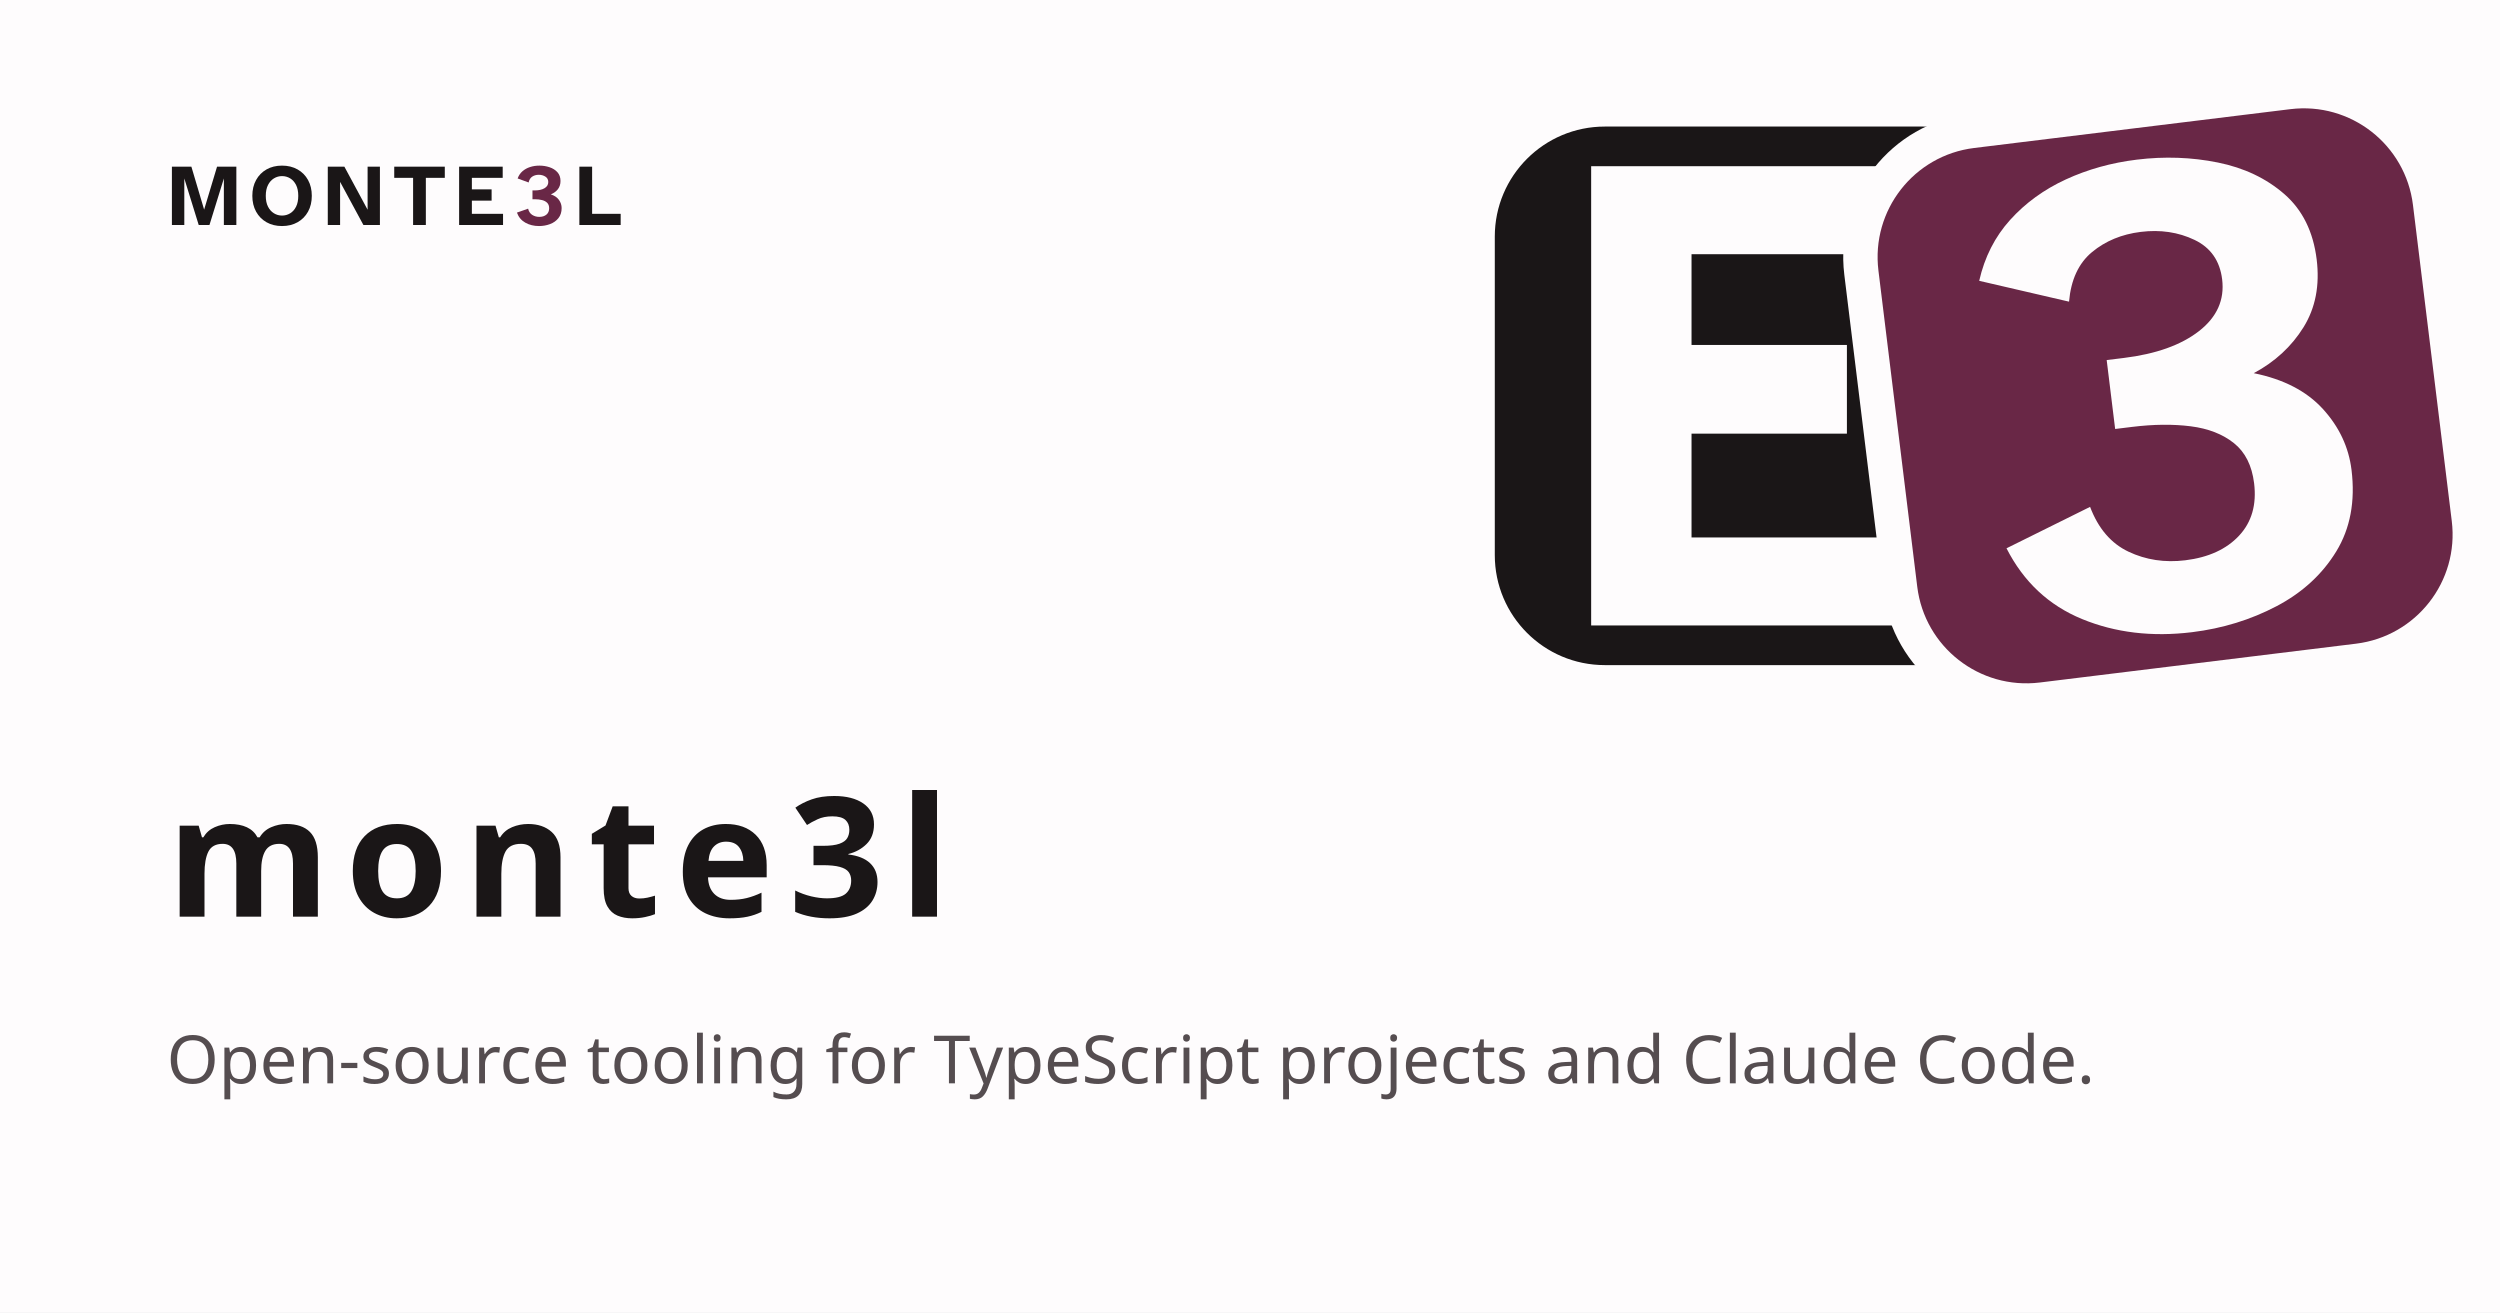
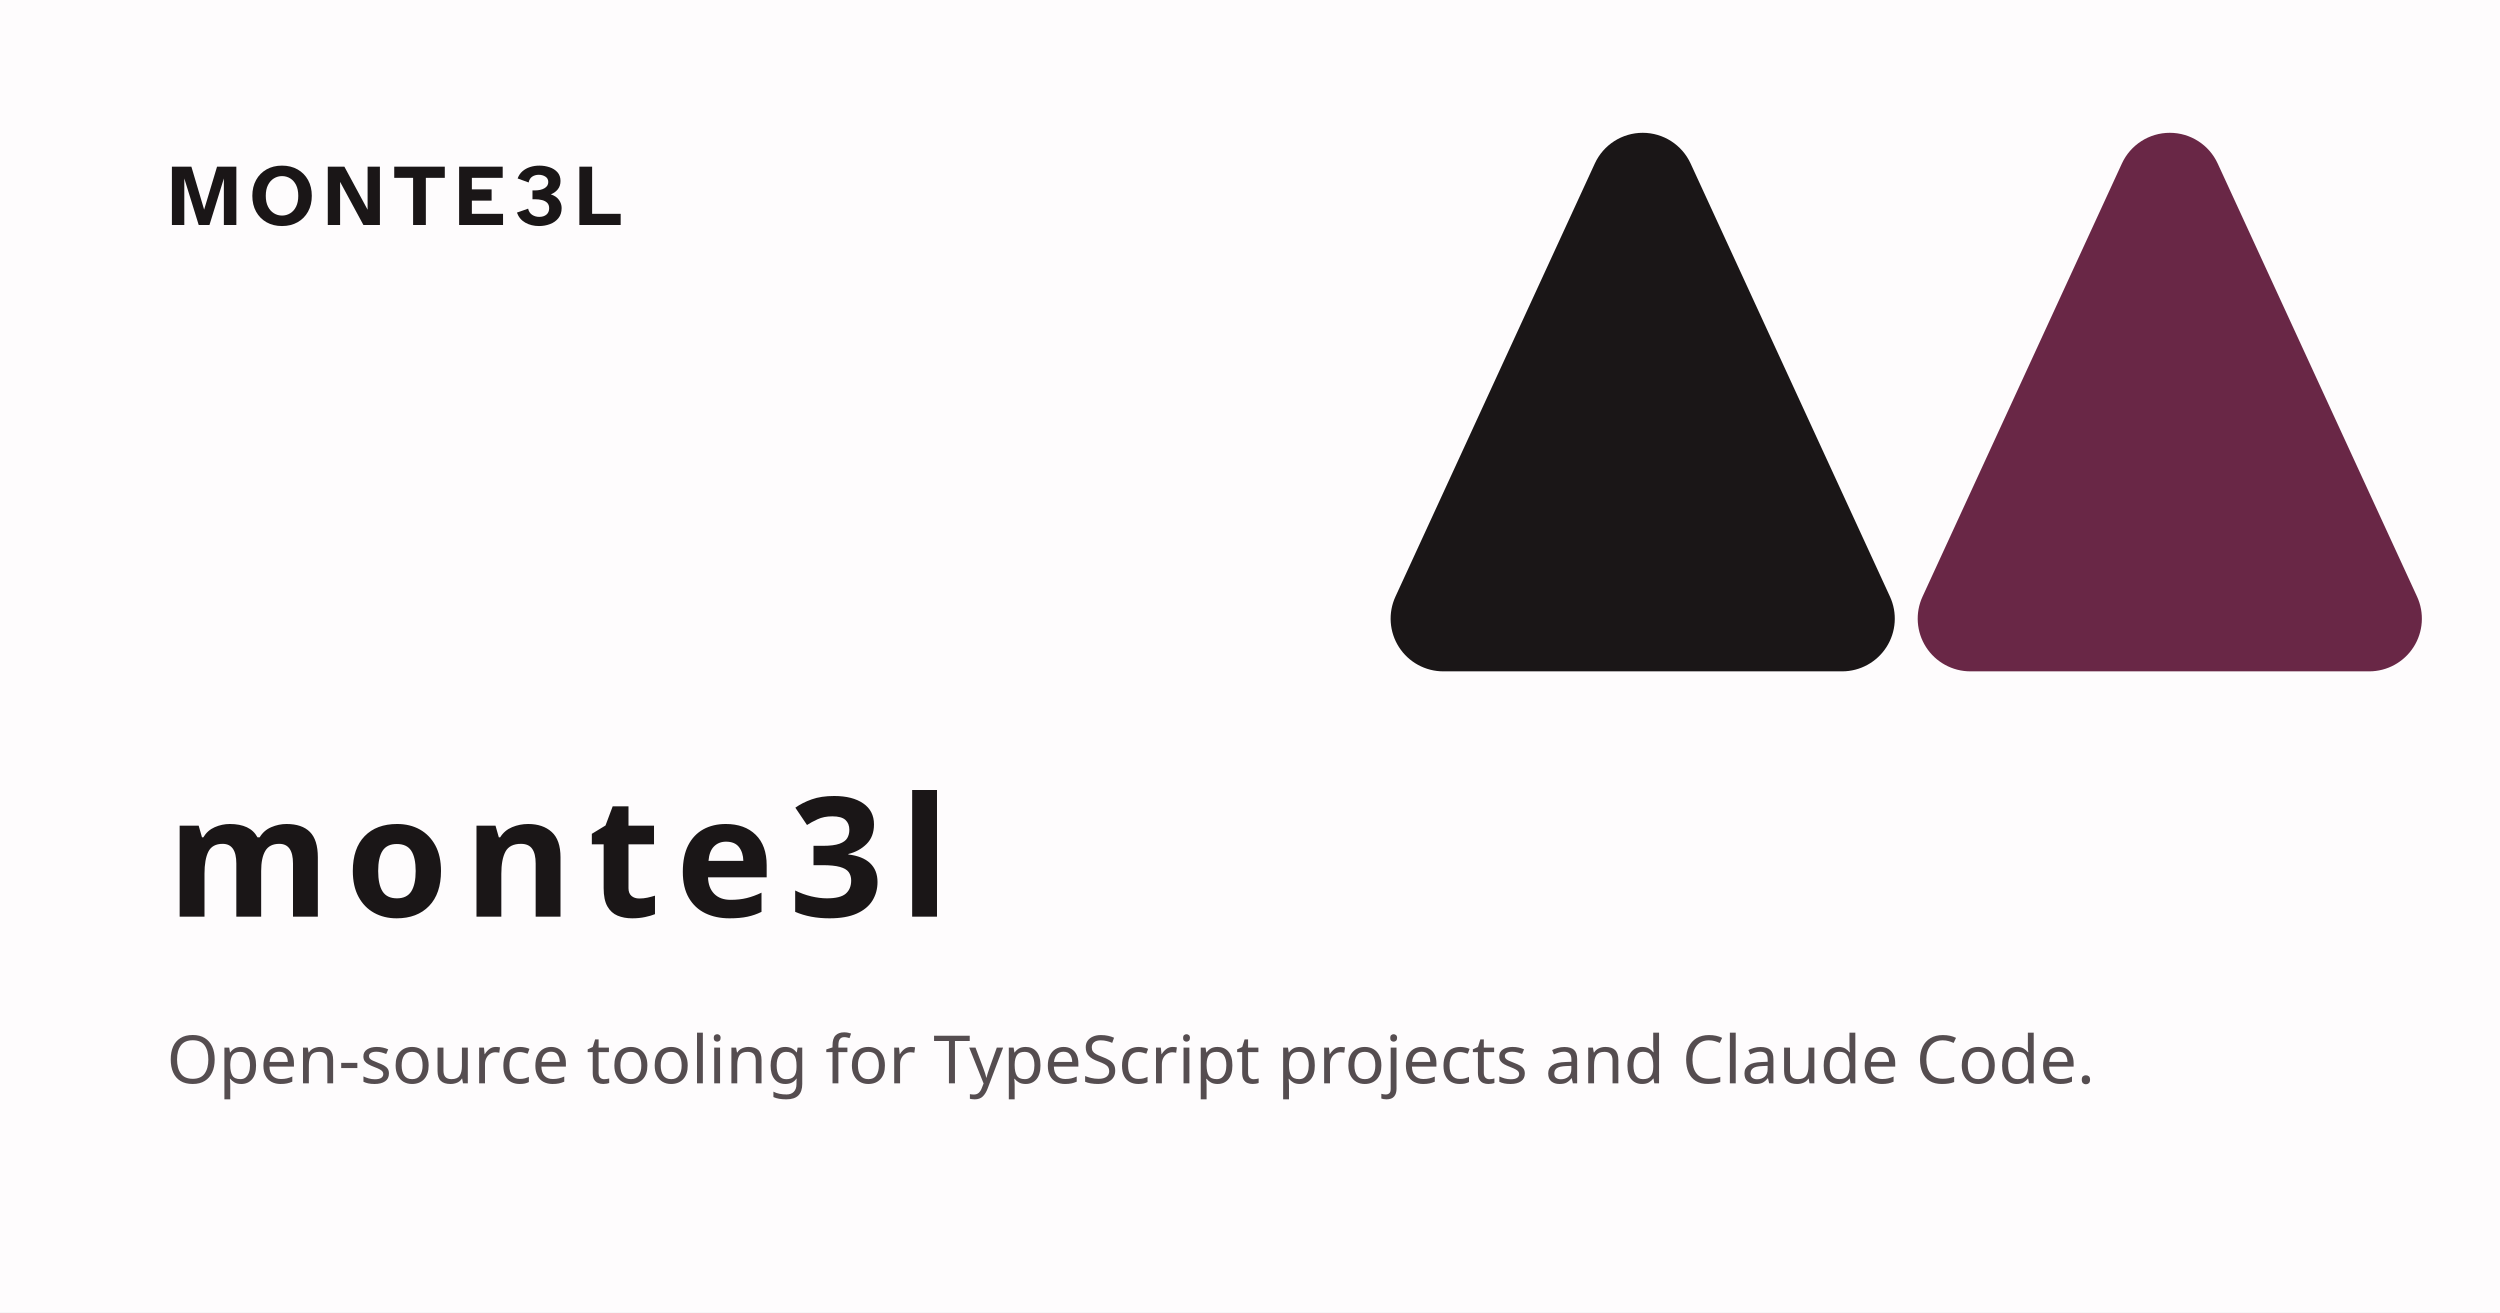
<svg xmlns="http://www.w3.org/2000/svg" viewBox="0 0 1200 630" width="1200" height="630" role="img" aria-labelledby="m3l-card-t">
  <rect width="1200" height="630" fill="#fefcfd" />
-   <g transform="translate(668 -85) scale(0.55)">
-     <defs>
-       <mask id="m3l-card-s-e" maskUnits="userSpaceOnUse" x="-200" y="-200" width="1400" height="1400">
-         <rect x="-200" y="-200" width="1400" height="1400" fill="#fff" />
-         <g transform="translate(675 500) rotate(-7) scale(1)">
-           <rect x="-265" y="-265" width="530" height="530" rx="126" fill="#000" />
-         </g>
-         <g transform="translate(325 500) rotate(0) scale(1)">
-           <path transform="translate(-186.9 200.4) scale(0.6 -0.6)" d="M60 0V668H559V540H206V408H432V279H206V128H563V0Z" fill="#000" />
-         </g>
-       </mask>
-       <mask id="m3l-card-s-w" maskUnits="userSpaceOnUse" x="-200" y="-200" width="1400" height="1400">
-         <rect x="-200" y="-200" width="1400" height="1400" fill="#fff" />
-         <g transform="translate(675 500) rotate(-7) scale(1)">
-           <path transform="translate(-174.6 200.4) scale(0.6 -0.6)" d="M288 -12Q200 -12 131.5 26.5Q63 65 35 142L163 187Q175 138 210.5 115.5Q246 93 291 93Q342 93 373.0 119.0Q404 145 404 192Q404 231 382.0 253.5Q360 276 322.5 285.5Q285 295 238 295H213V396H238Q309 396 351.5 421.5Q394 447 394 492Q394 533 361.0 554.0Q328 575 285 575Q243 575 211.0 554.5Q179 534 169 487L43 533Q61 583 98.5 615.5Q136 648 186.0 664.0Q236 680 292 680Q353 680 408.5 661.5Q464 643 499.0 604.0Q534 565 534 504Q534 447 503.0 408.5Q472 370 423 351Q486 330 516.5 287.0Q547 244 547 194Q547 125 510.5 79.0Q474 33 414.5 10.5Q355 -12 288 -12Z" fill="#000" />
-         </g>
-       </mask>
-     </defs>
-     <g mask="url(#m3l-card-s-e)">
-       <g transform="translate(325 500) rotate(0) scale(1)">
-         <rect x="-235" y="-235" width="470" height="470" rx="96" fill="#1a1617" />
-       </g>
-     </g>
-     <g mask="url(#m3l-card-s-w)">
-       <g transform="translate(675 500) rotate(-7) scale(1)">
-         <rect x="-235" y="-235" width="470" height="470" rx="96" fill="#692746" />
-       </g>
+   <g transform="translate(640 -82) scale(0.55)">
+     <g transform="translate(0 5) scale(1)">
+       <path fill="#1a1617" d="M311.79 286.77L485.79 664.77A46 46 0 0 1 444 730L444 730L96 730A46 46 0 0 1 54.21 664.77L54.21 664.77L228.21 286.77A46 46 0 0 1 311.79 286.77Z" />
+       <path fill="#692746" d="M771.79 286.77L945.79 664.77A46 46 0 0 1 904 730L904 730L556 730A46 46 0 0 1 514.21 664.77L514.21 664.77L688.21 286.77A46 46 0 0 1 771.79 286.77Z" />
    </g>
  </g>
  <g transform="translate(80 80) scale(0.04191617)">
    <path fill="#1a1617" transform="translate(0 668) scale(1 -1)" d="M60 0V668H283L429 176L577 668H798V0H655V533L490 0H367L202 533V0Z" />
    <path fill="#1a1617" transform="translate(948 668) scale(1 -1)" d="M373 -12Q272 -12 195.5 31.5Q119 75 76.0 153.0Q33 231 33 334Q33 437 76.0 515.0Q119 593 195.5 636.5Q272 680 373 680Q474 680 551.0 636.5Q628 593 671.0 515.0Q714 437 714 334Q714 231 671.0 153.0Q628 75 551.0 31.5Q474 -12 373 -12ZM373 108Q424 108 466.5 134.0Q509 160 534.0 210.0Q559 260 559 334Q559 408 534.0 458.0Q509 508 466.5 534.0Q424 560 373 560Q323 560 280.5 534.0Q238 508 212.5 458.0Q187 408 187 334Q187 260 212.5 210.0Q238 160 280.5 134.0Q323 108 373 108Z" />
    <path fill="#1a1617" transform="translate(1785 668) scale(1 -1)" d="M60 0V668H250L516 175V668H657V0H468L201 494V0Z" />
    <path fill="#1a1617" transform="translate(2592 668) scale(1 -1)" d="M230 0V540H14V668H593V540H376V0Z" />
    <path fill="#1a1617" transform="translate(3289 668) scale(1 -1)" d="M60 0V668H559V540H206V408H432V279H206V128H563V0Z" />
-     <path fill="#692746" transform="translate(3976 668) scale(1 -1)" d="M288 -12Q200 -12 131.5 26.5Q63 65 35 142L163 187Q175 138 210.5 115.5Q246 93 291 93Q342 93 373.0 119.0Q404 145 404 192Q404 231 382.0 253.5Q360 276 322.5 285.5Q285 295 238 295H213V396H238Q309 396 351.5 421.5Q394 447 394 492Q394 533 361.0 554.0Q328 575 285 575Q243 575 211.0 554.5Q179 534 169 487L43 533Q61 583 98.5 615.5Q136 648 186.0 664.0Q236 680 292 680Q353 680 408.5 661.5Q464 643 499.0 604.0Q534 565 534 504Q534 447 503.0 408.5Q472 370 423 351Q486 330 516.5 287.0Q547 244 547 194Q547 125 510.5 79.0Q474 33 414.5 10.5Q355 -12 288 -12Z" />
+     <path fill="#1a1617" transform="translate(3976 668) scale(1 -1)" d="M288 -12Q200 -12 131.5 26.5Q63 65 35 142L163 187Q175 138 210.5 115.5Q246 93 291 93Q342 93 373.0 119.0Q404 145 404 192Q404 231 382.0 253.5Q360 276 322.5 285.5Q285 295 238 295H213V396H238Q309 396 351.5 421.5Q394 447 394 492Q394 533 361.0 554.0Q328 575 285 575Q243 575 211.0 554.5Q179 534 169 487L43 533Q61 583 98.5 615.5Q136 648 186.0 664.0Q236 680 292 680Q353 680 408.5 661.5Q464 643 499.0 604.0Q534 565 534 504Q534 447 503.0 408.5Q472 370 423 351Q486 330 516.5 287.0Q547 244 547 194Q547 125 510.5 79.0Q474 33 414.5 10.5Q355 -12 288 -12Z" />
    <path fill="#1a1617" transform="translate(4666 668) scale(1 -1)" d="M60 0V668H206V128H533V0Z" />
  </g>
  <g font-family="'Atkinson Hyperlegible Next', system-ui, sans-serif">
    <text x="80" y="440" font-size="80" font-weight="700" letter-spacing="7.2" fill="#1a1617">monte3l</text>
    <text x="80" y="520" font-size="32" fill="#554d50">Open-source tooling for TypeScript projects and Claude Code.</text>
  </g>
</svg>
